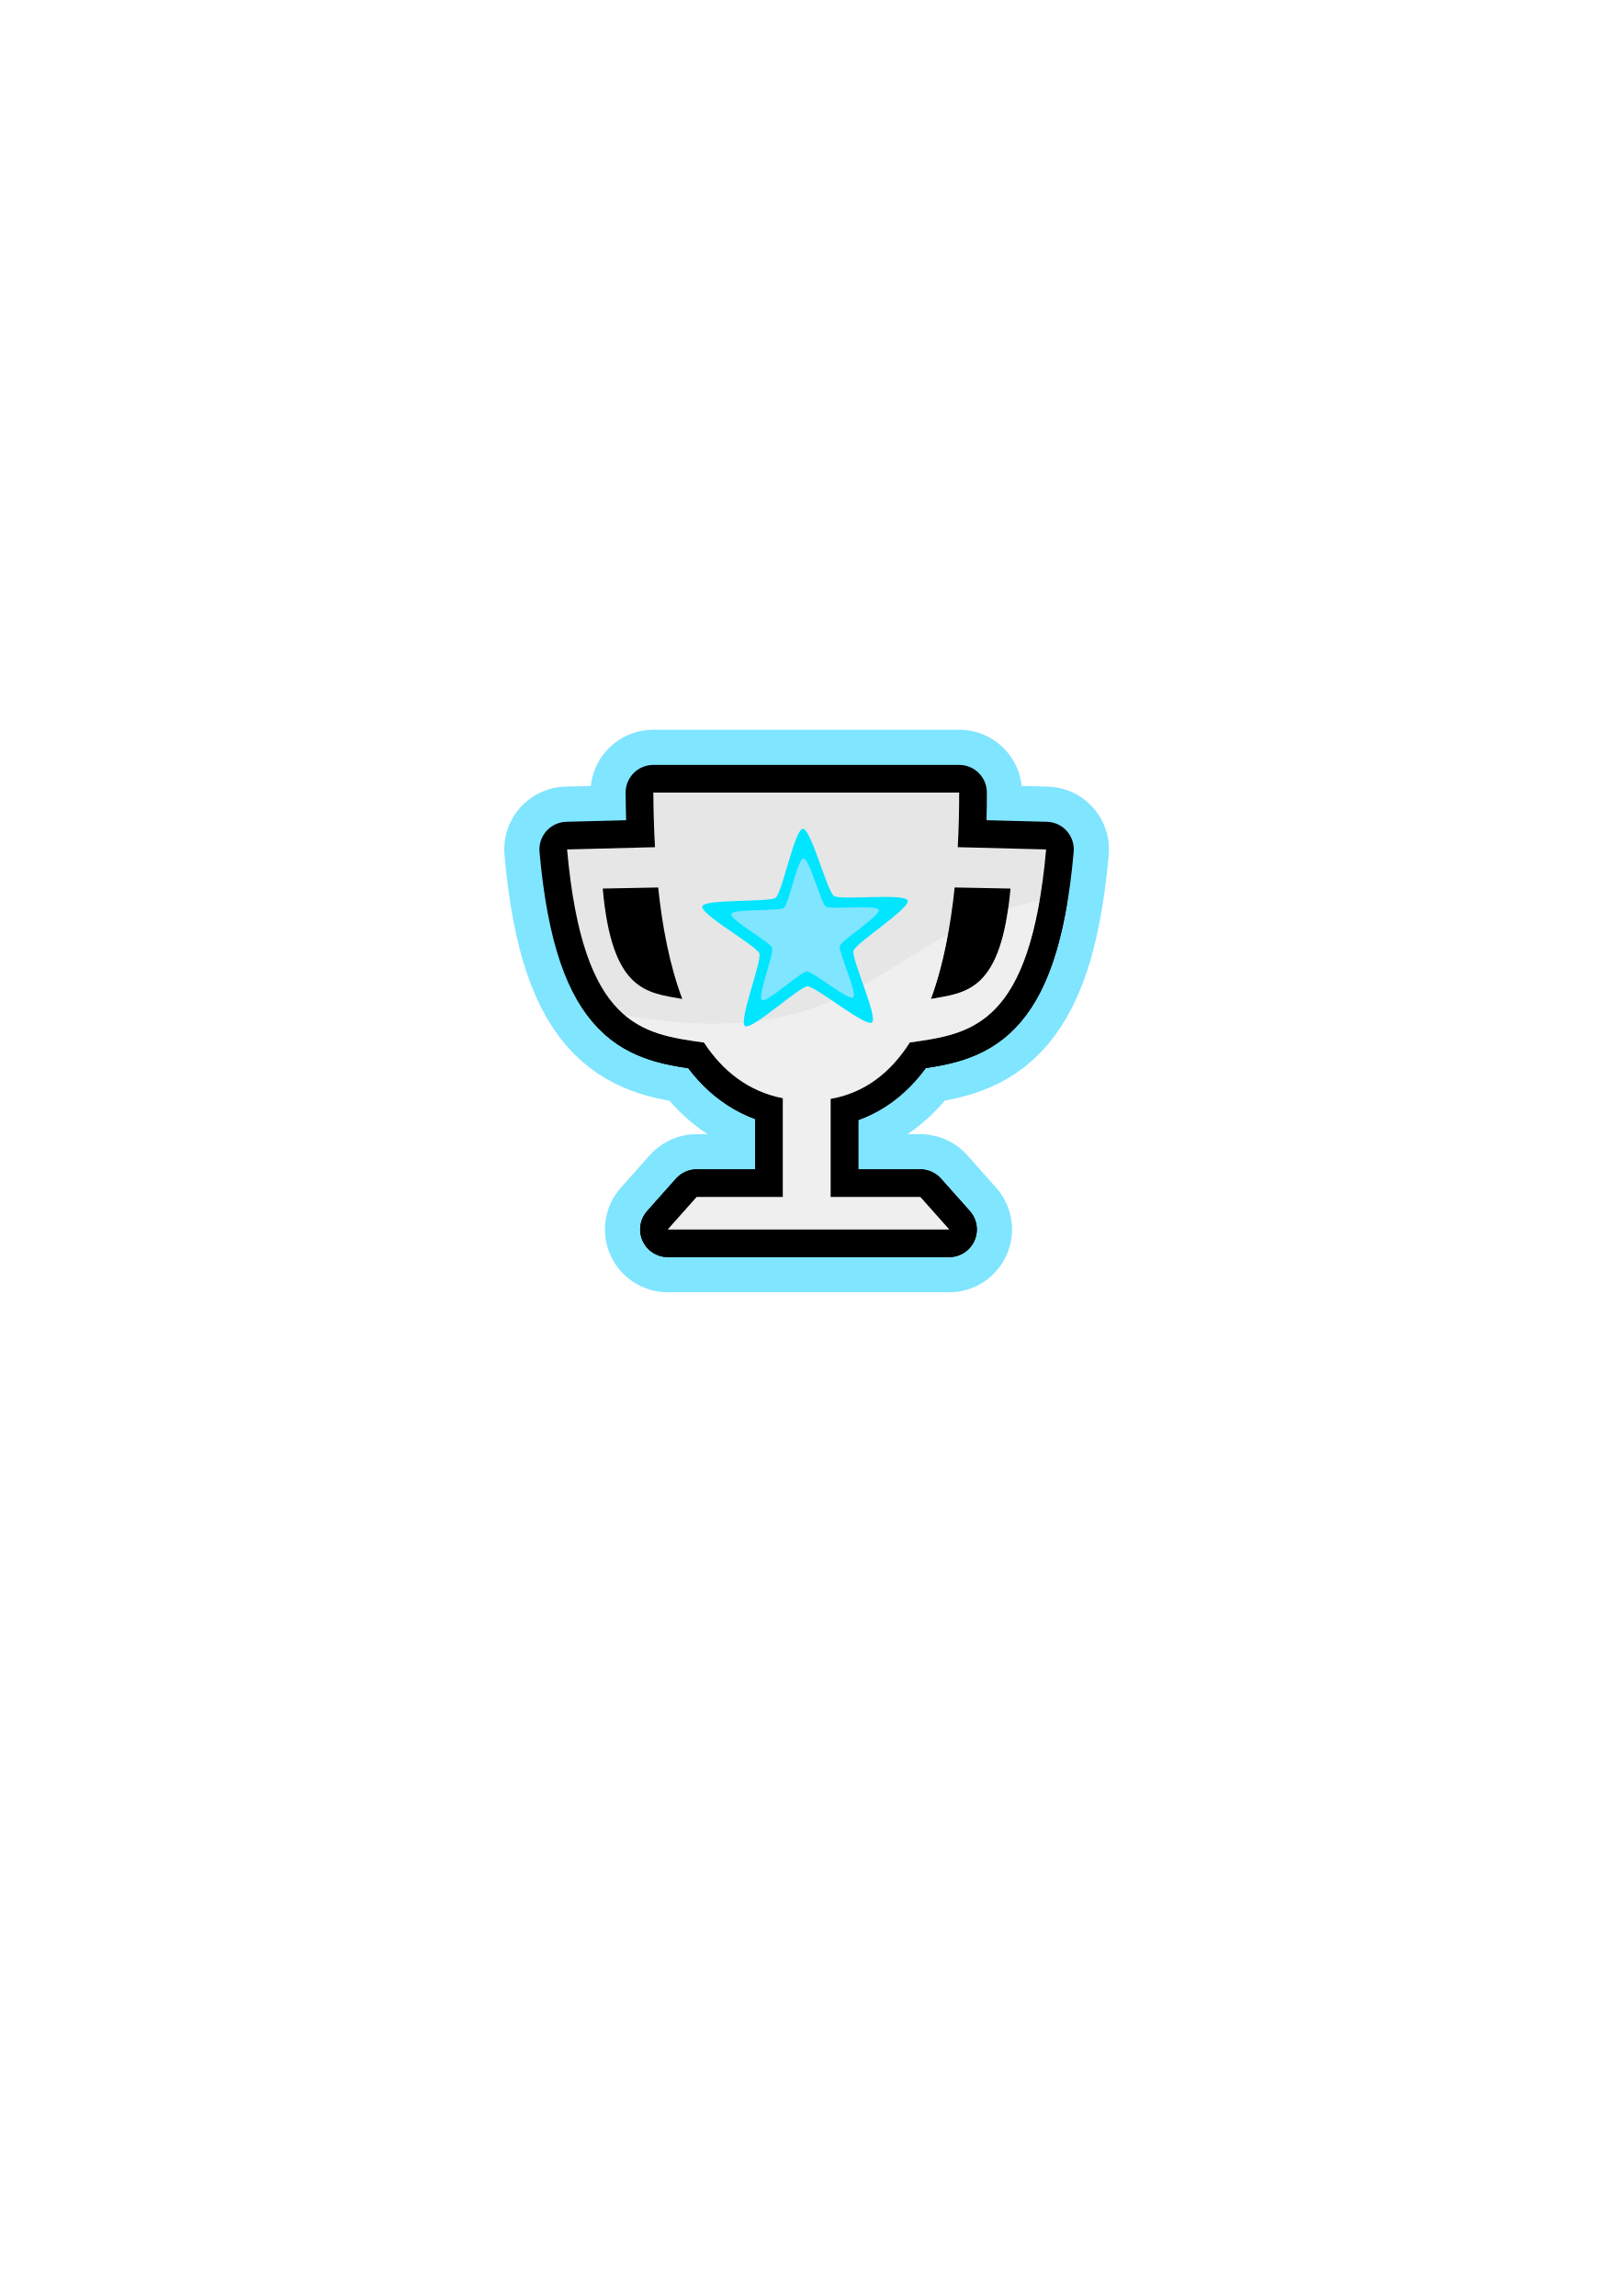
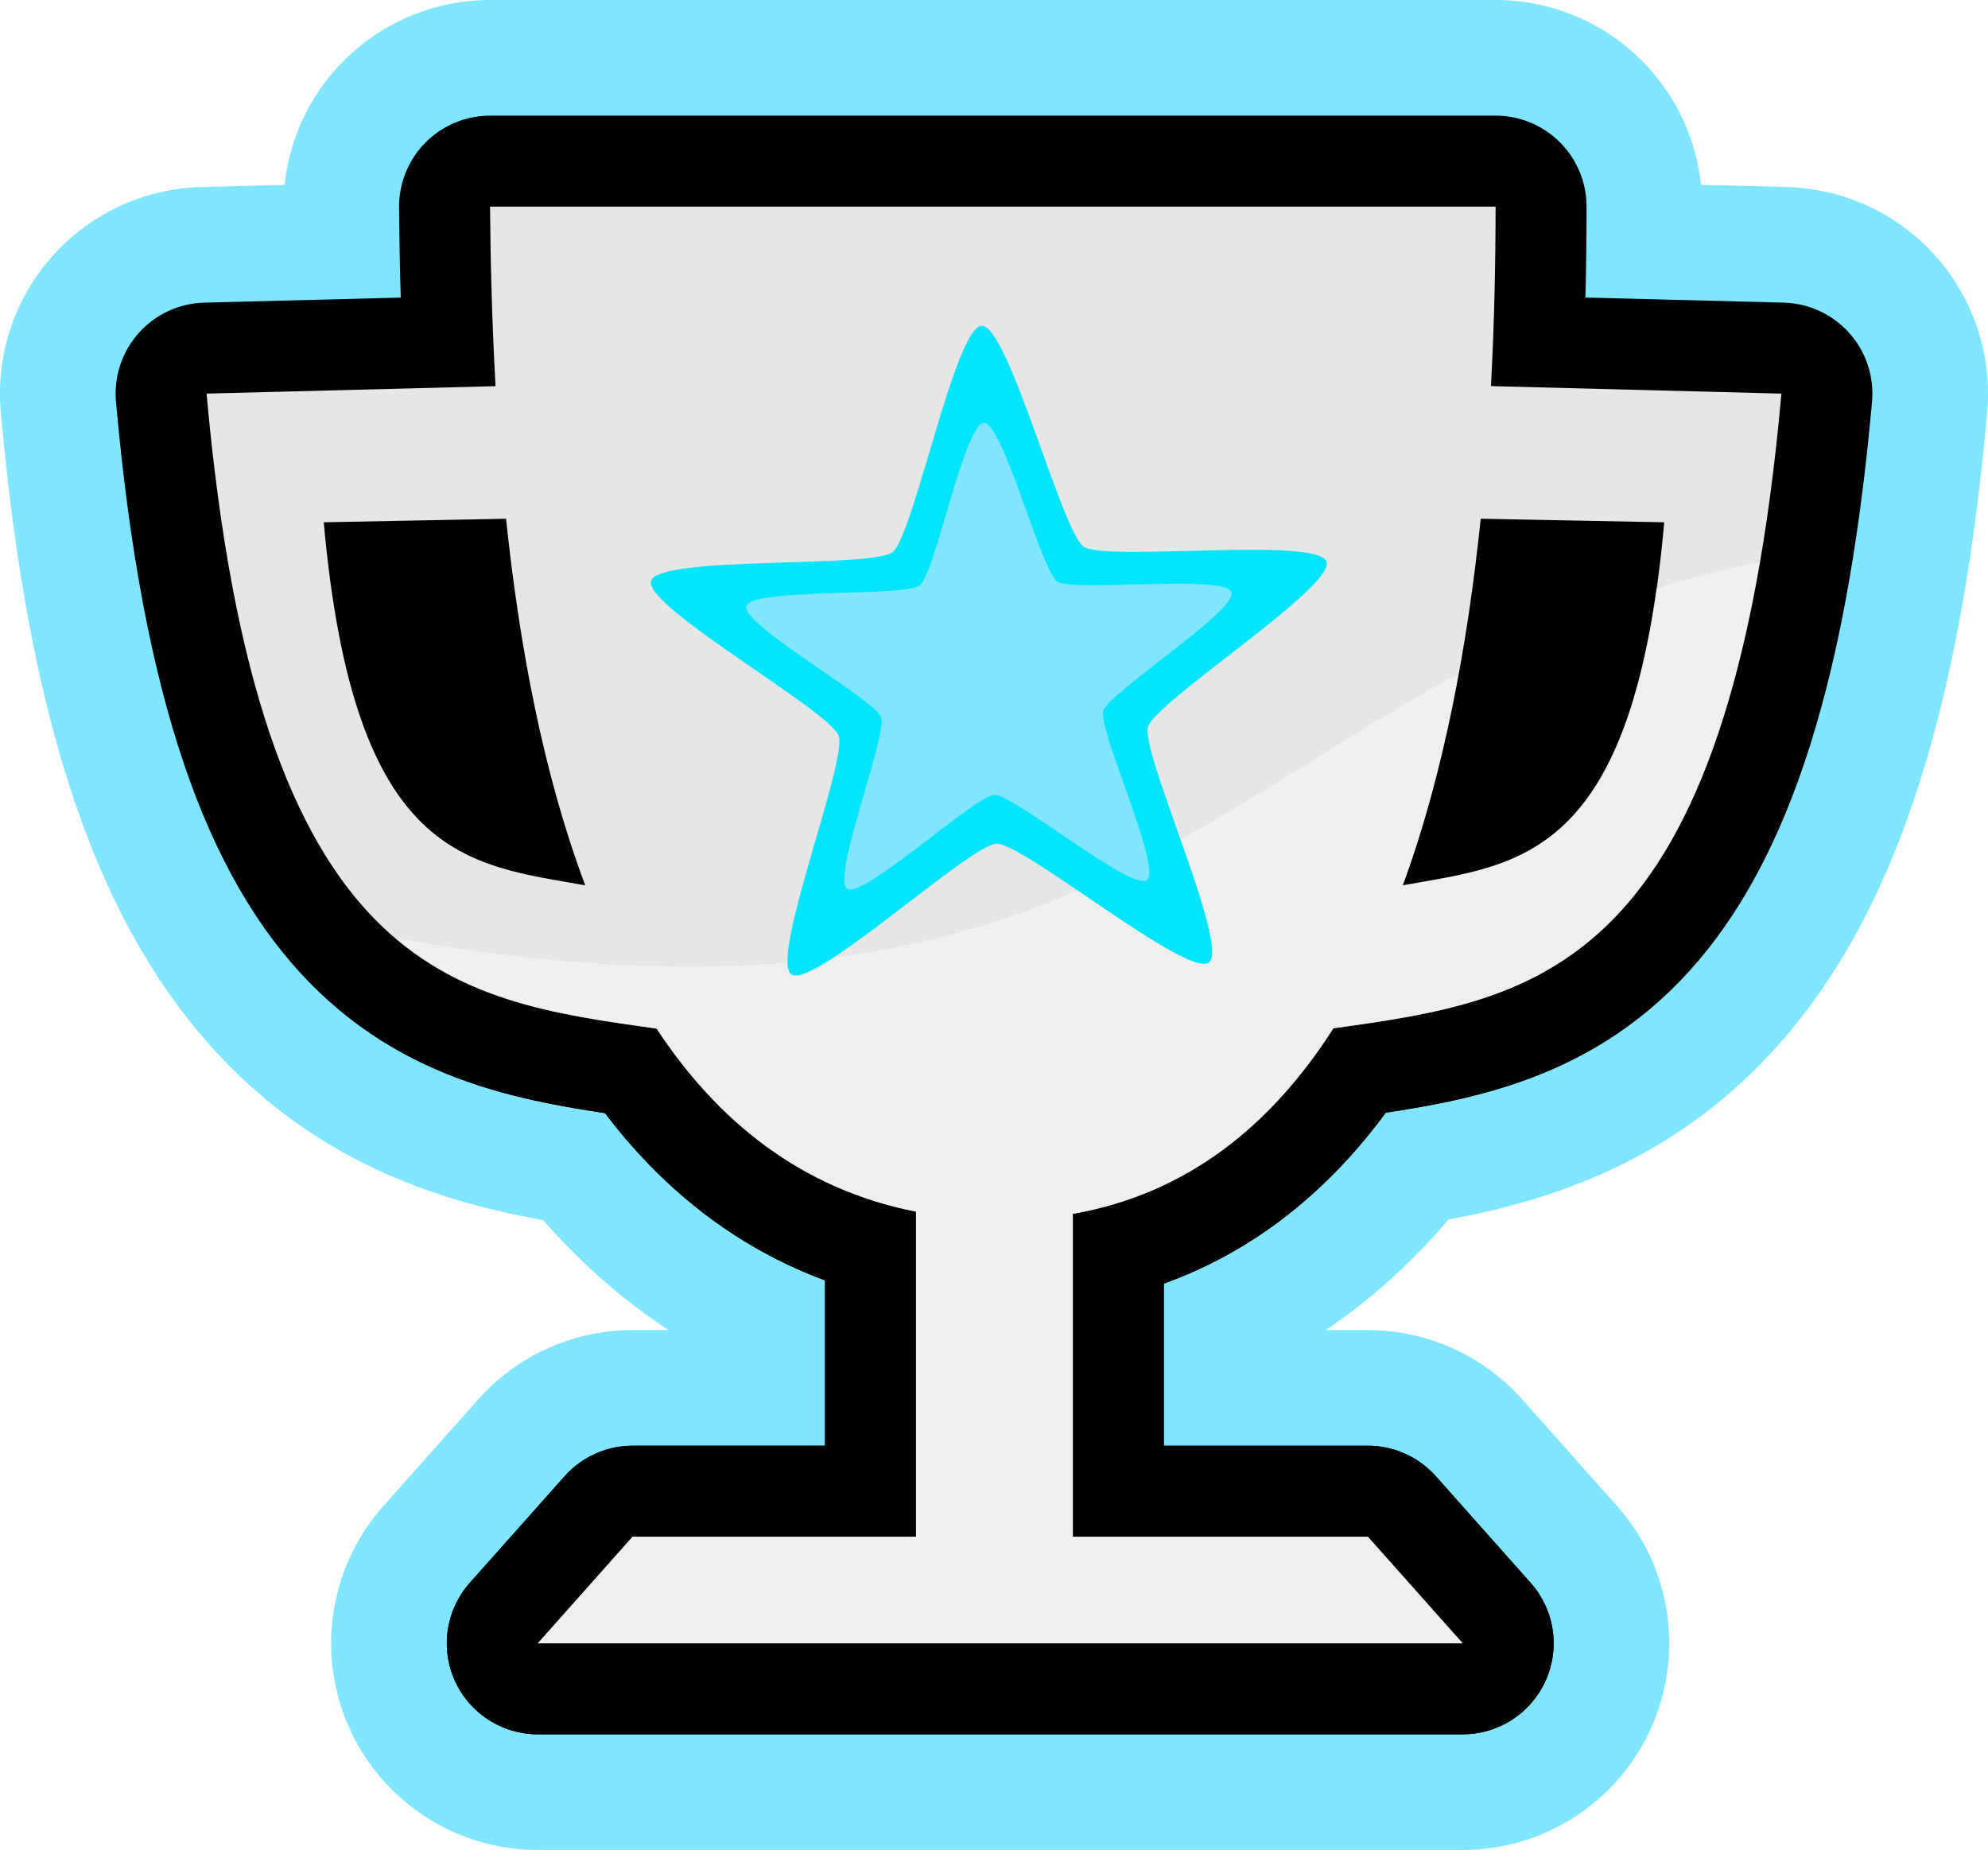
- <svg xmlns="http://www.w3.org/2000/svg" id="svg1624" version="1.1" viewBox="0 0 210 297" height="297mm" width="210mm">
+ <svg xmlns="http://www.w3.org/2000/svg" id="svg1624" version="1.1" viewBox="0 0 78.211 72.765" height="72.765mm" width="78.211mm">
  <defs id="defs1618" />
-   <g id="layer1">
+   <g id="layer1" transform="translate(-65.2158,-94.39717)">
    <g id="g982" transform="matrix(0.7018336,0,0,0.7018336,8.240358,68.43945)">
      <g style="stroke:#000000;stroke-width:8.125;stroke-linecap:butt;stroke-linejoin:round;stroke-miterlimit:4;stroke-dasharray:none;stroke-opacity:1" id="g970" transform="matrix(1.255351,0,0,1.255351,-43.29796,-30.12027)">
        <path transform="scale(0.2645833)" d="m 457.475,236.904 c 0.079,9.452 0.337,19.697 0.928,30.295 l -48.764,1.254 c 8.775,98.423 41.559,102.311 75.945,107.148 10.369,15.736 24.516,27.1 43.779,30.887 v 54.848 h -47.832 l -16,17.984 H 621.625 l -16,-17.984 h -49.795 v -54.48 c 19.379,-3.38 33.586,-15.027 43.971,-31.301 34.266,-4.817 66.87,-8.993 75.617,-107.102 l -49.016,-1.262 c 0.566,-10.677 0.777,-20.936 0.777,-30.287 z m 167.195,52.66 30.973,0.602 c -5.092,57.115 -24.348,57.718 -44.135,61.26 6.973,-18.918 10.956,-40.612 13.162,-61.861 z m -164.494,0.004 c 2.248,21.358 6.267,43.01 13.369,61.857 -19.785,-3.541 -39.039,-4.148 -44.131,-61.26 z" style="fill:#80e5ff;fill-opacity:1;stroke:#80e5ff;stroke-width:69.733;stroke-linecap:butt;stroke-linejoin:round;stroke-miterlimit:4;stroke-dasharray:none;stroke-opacity:1" id="path1469" />
        <path id="path962" style="fill:#cccccc;fill-opacity:1;stroke:#000000;stroke-width:30.709;stroke-linecap:butt;stroke-linejoin:round;stroke-miterlimit:4;stroke-dasharray:none;stroke-opacity:1" d="m 457.475,236.904 c 0.079,9.452 0.337,19.697 0.928,30.295 l -48.764,1.254 c 8.775,98.423 41.559,102.311 75.945,107.148 10.369,15.736 24.516,27.1 43.779,30.887 v 54.848 h -47.832 l -16,17.984 H 621.625 l -16,-17.984 h -49.795 v -54.48 c 19.379,-3.38 33.586,-15.027 43.971,-31.301 34.266,-4.817 66.87,-8.993 75.617,-107.102 l -49.016,-1.262 c 0.566,-10.677 0.777,-20.936 0.777,-30.287 z m 167.195,52.66 30.973,0.602 c -5.092,57.115 -24.348,57.718 -44.135,61.26 6.973,-18.918 10.956,-40.612 13.162,-61.861 z m -164.494,0.004 c 2.248,21.358 6.267,43.01 13.369,61.857 -19.785,-3.541 -39.039,-4.148 -44.131,-61.26 z" transform="scale(0.2645833)" />
        <path id="path964" style="fill:#f9f9f9;fill-opacity:0.494;stroke:#000000;stroke-width:38.551;stroke-linecap:butt;stroke-linejoin:round;stroke-miterlimit:4;stroke-dasharray:none;stroke-opacity:1" d="m 679.609,258.832 c -3.167,0.66 -6.308,1.337 -9.322,2.098 -3.702,0.935 -7.294,1.944 -10.785,3.018 -0.592,0.182 -1.14,0.392 -1.727,0.578 -8.2,57.633 -30.684,58.666 -53.764,62.797 5.137,-13.936 8.859,-29.115 11.719,-44.635 -0.794,0.43 -1.663,0.818 -2.449,1.252 -5.527,3.052 -10.871,6.206 -16.123,9.396 -5.252,3.191 -10.411,6.417 -15.564,9.619 -5.153,3.202 -10.303,6.378 -15.533,9.463 -5.23,3.085 -10.542,6.081 -16.025,8.922 -5.483,2.841 -11.137,5.527 -17.049,7.996 -2.956,1.235 -5.976,2.415 -9.072,3.533 -3.096,1.118 -6.269,2.173 -9.527,3.158 -3.258,0.985 -6.603,1.9 -10.045,2.736 -3.442,0.836 -6.981,1.592 -10.629,2.264 -3.648,0.671 -7.405,1.257 -11.281,1.748 -3.876,0.491 -7.874,0.888 -12,1.182 -4.126,0.294 -8.383,0.485 -12.781,0.566 -4.398,0.082 -8.937,0.053 -13.629,-0.094 -4.692,-0.147 -9.537,-0.413 -14.545,-0.805 -5.008,-0.392 -10.179,-0.908 -15.525,-1.561 -5.346,-0.652 -10.866,-1.439 -16.572,-2.367 -2.156,-0.351 -4.474,-0.825 -6.684,-1.217 16.21,13.747 35.493,16.414 55.236,19.191 13.017,19.754 30.777,34.02 54.959,38.773 v 68.854 H 440.846 L 420.76,487.875 h 195.951 l -20.084,-22.576 h -62.512 v -68.393 c 24.327,-4.243 42.163,-18.863 55.199,-39.293 38.372,-5.394 75.021,-10.395 90.295,-98.781 z" transform="matrix(0.2107644,0,0,0.2107644,34.49072,23.9935)" />
        <path d="m 134.497,96.956 c -0.986,-0.674 2.512,-9.529 2.11,-10.654 -0.402,-1.125 -8.715,-5.764 -8.379,-6.911 0.337,-1.146 9.839,-0.556 10.785,-1.285 0.946,-0.73 2.789,-10.07 3.983,-10.104 1.194,-0.034 3.569,9.185 4.555,9.86 0.986,0.674 10.439,-0.459 10.841,0.666 0.402,1.125 -7.633,6.232 -7.97,7.379 -0.337,1.146 3.663,9.786 2.717,10.516 -0.946,0.73 -8.286,-5.334 -9.48,-5.299 -1.194,0.034 -8.175,6.508 -9.162,5.833 z" id="path966" style="fill:#002255;stroke:#000000;stroke-width:8.125;stroke-linecap:butt;stroke-linejoin:round;stroke-miterlimit:4;stroke-dasharray:none;stroke-opacity:1" />
        <path style="fill:#80b3ff;fill-opacity:0.124;stroke:#000000;stroke-width:8.125;stroke-linecap:butt;stroke-linejoin:round;stroke-miterlimit:4;stroke-dasharray:none;stroke-opacity:1" id="path968" d="m 136.985,93.131 c -0.708,-0.484 1.804,-6.844 1.516,-7.652 -0.288,-0.808 -6.26,-4.14 -6.018,-4.964 0.242,-0.823 7.067,-0.399 7.746,-0.923 0.68,-0.524 2.003,-7.233 2.861,-7.258 0.858,-0.025 2.563,6.598 3.272,7.082 0.708,0.484 7.498,-0.33 7.786,0.478 0.288,0.808 -5.483,4.477 -5.724,5.3 -0.242,0.823 2.631,7.029 1.951,7.553 -0.68,0.524 -5.952,-3.831 -6.809,-3.806 -0.858,0.025 -5.872,4.674 -6.58,4.19 z" />
      </g>
      <g transform="matrix(1.255351,0,0,1.255351,-43.29796,-30.12027)" id="g2814">
        <path transform="scale(0.2645833)" d="m 457.475,236.904 c 0.079,9.452 0.337,19.697 0.928,30.295 l -48.764,1.254 c 8.775,98.423 41.559,102.311 75.945,107.148 10.369,15.736 24.516,27.1 43.779,30.887 v 54.848 h -47.832 l -16,17.984 H 621.625 l -16,-17.984 h -49.795 v -54.48 c 19.379,-3.38 33.586,-15.027 43.971,-31.301 34.266,-4.817 66.87,-8.993 75.617,-107.102 l -49.016,-1.262 c 0.566,-10.677 0.777,-20.936 0.777,-30.287 z m 167.195,52.66 30.973,0.602 c -5.092,57.115 -24.348,57.718 -44.135,61.26 6.973,-18.918 10.956,-40.612 13.162,-61.861 z m -164.494,0.004 c 2.248,21.358 6.267,43.01 13.369,61.857 -19.785,-3.541 -39.039,-4.148 -44.131,-61.26 z" style="fill:#e6e6e6;fill-opacity:1;stroke:none;stroke-width:0.887;stroke-opacity:1" id="path953" />
        <path transform="matrix(0.2107644,0,0,0.2107644,34.49072,23.9935)" d="m 679.609,258.832 c -3.167,0.66 -6.308,1.337 -9.322,2.098 -3.702,0.935 -7.294,1.944 -10.785,3.018 -0.592,0.182 -1.14,0.392 -1.727,0.578 -8.2,57.633 -30.684,58.666 -53.764,62.797 5.137,-13.936 8.859,-29.115 11.719,-44.635 -0.794,0.43 -1.663,0.818 -2.449,1.252 -5.527,3.052 -10.871,6.206 -16.123,9.396 -5.252,3.191 -10.411,6.417 -15.564,9.619 -5.153,3.202 -10.303,6.378 -15.533,9.463 -5.23,3.085 -10.542,6.081 -16.025,8.922 -5.483,2.841 -11.137,5.527 -17.049,7.996 -2.956,1.235 -5.976,2.415 -9.072,3.533 -3.096,1.118 -6.269,2.173 -9.527,3.158 -3.258,0.985 -6.603,1.9 -10.045,2.736 -3.442,0.836 -6.981,1.592 -10.629,2.264 -3.648,0.671 -7.405,1.257 -11.281,1.748 -3.876,0.491 -7.874,0.888 -12,1.182 -4.126,0.294 -8.383,0.485 -12.781,0.566 -4.398,0.082 -8.937,0.053 -13.629,-0.094 -4.692,-0.147 -9.537,-0.413 -14.545,-0.805 -5.008,-0.392 -10.179,-0.908 -15.525,-1.561 -5.346,-0.652 -10.866,-1.439 -16.572,-2.367 -2.156,-0.351 -4.474,-0.825 -6.684,-1.217 16.21,13.747 35.493,16.414 55.236,19.191 13.017,19.754 30.777,34.02 54.959,38.773 v 68.854 H 440.846 L 420.76,487.875 h 195.951 l -20.084,-22.576 h -62.512 v -68.393 c 24.327,-4.243 42.163,-18.863 55.199,-39.293 38.372,-5.394 75.021,-10.395 90.295,-98.781 z" style="fill:#f9f9f9;fill-opacity:0.494;stroke:none;stroke-width:1.114;stroke-opacity:1" id="path957" />
        <path style="fill:#02e5ff;fill-opacity:1;stroke-width:0.265" id="path1948" d="m 134.497,96.956 c -0.986,-0.674 2.512,-9.529 2.11,-10.654 -0.402,-1.125 -8.715,-5.764 -8.379,-6.911 0.337,-1.146 9.839,-0.556 10.785,-1.285 0.946,-0.73 2.789,-10.07 3.983,-10.104 1.194,-0.034 3.569,9.185 4.555,9.86 0.986,0.674 10.439,-0.459 10.841,0.666 0.402,1.125 -7.633,6.232 -7.97,7.379 -0.337,1.146 3.663,9.786 2.717,10.516 -0.946,0.73 -8.286,-5.334 -9.48,-5.299 -1.194,0.034 -8.175,6.508 -9.162,5.833 z" />
        <path d="m 136.985,93.131 c -0.708,-0.484 1.804,-6.844 1.516,-7.652 -0.288,-0.808 -6.26,-4.14 -6.018,-4.964 0.242,-0.823 7.067,-0.399 7.746,-0.923 0.68,-0.524 2.003,-7.233 2.861,-7.258 0.858,-0.025 2.563,6.598 3.272,7.082 0.708,0.484 7.498,-0.33 7.786,0.478 0.288,0.808 -5.483,4.477 -5.724,5.3 -0.242,0.823 2.631,7.029 1.951,7.553 -0.68,0.524 -5.952,-3.831 -6.809,-3.806 -0.858,0.025 -5.872,4.674 -6.58,4.19 z" id="path960" style="fill:#80e5ff;fill-opacity:1;stroke-width:0.19" />
      </g>
    </g>
  </g>
</svg>
